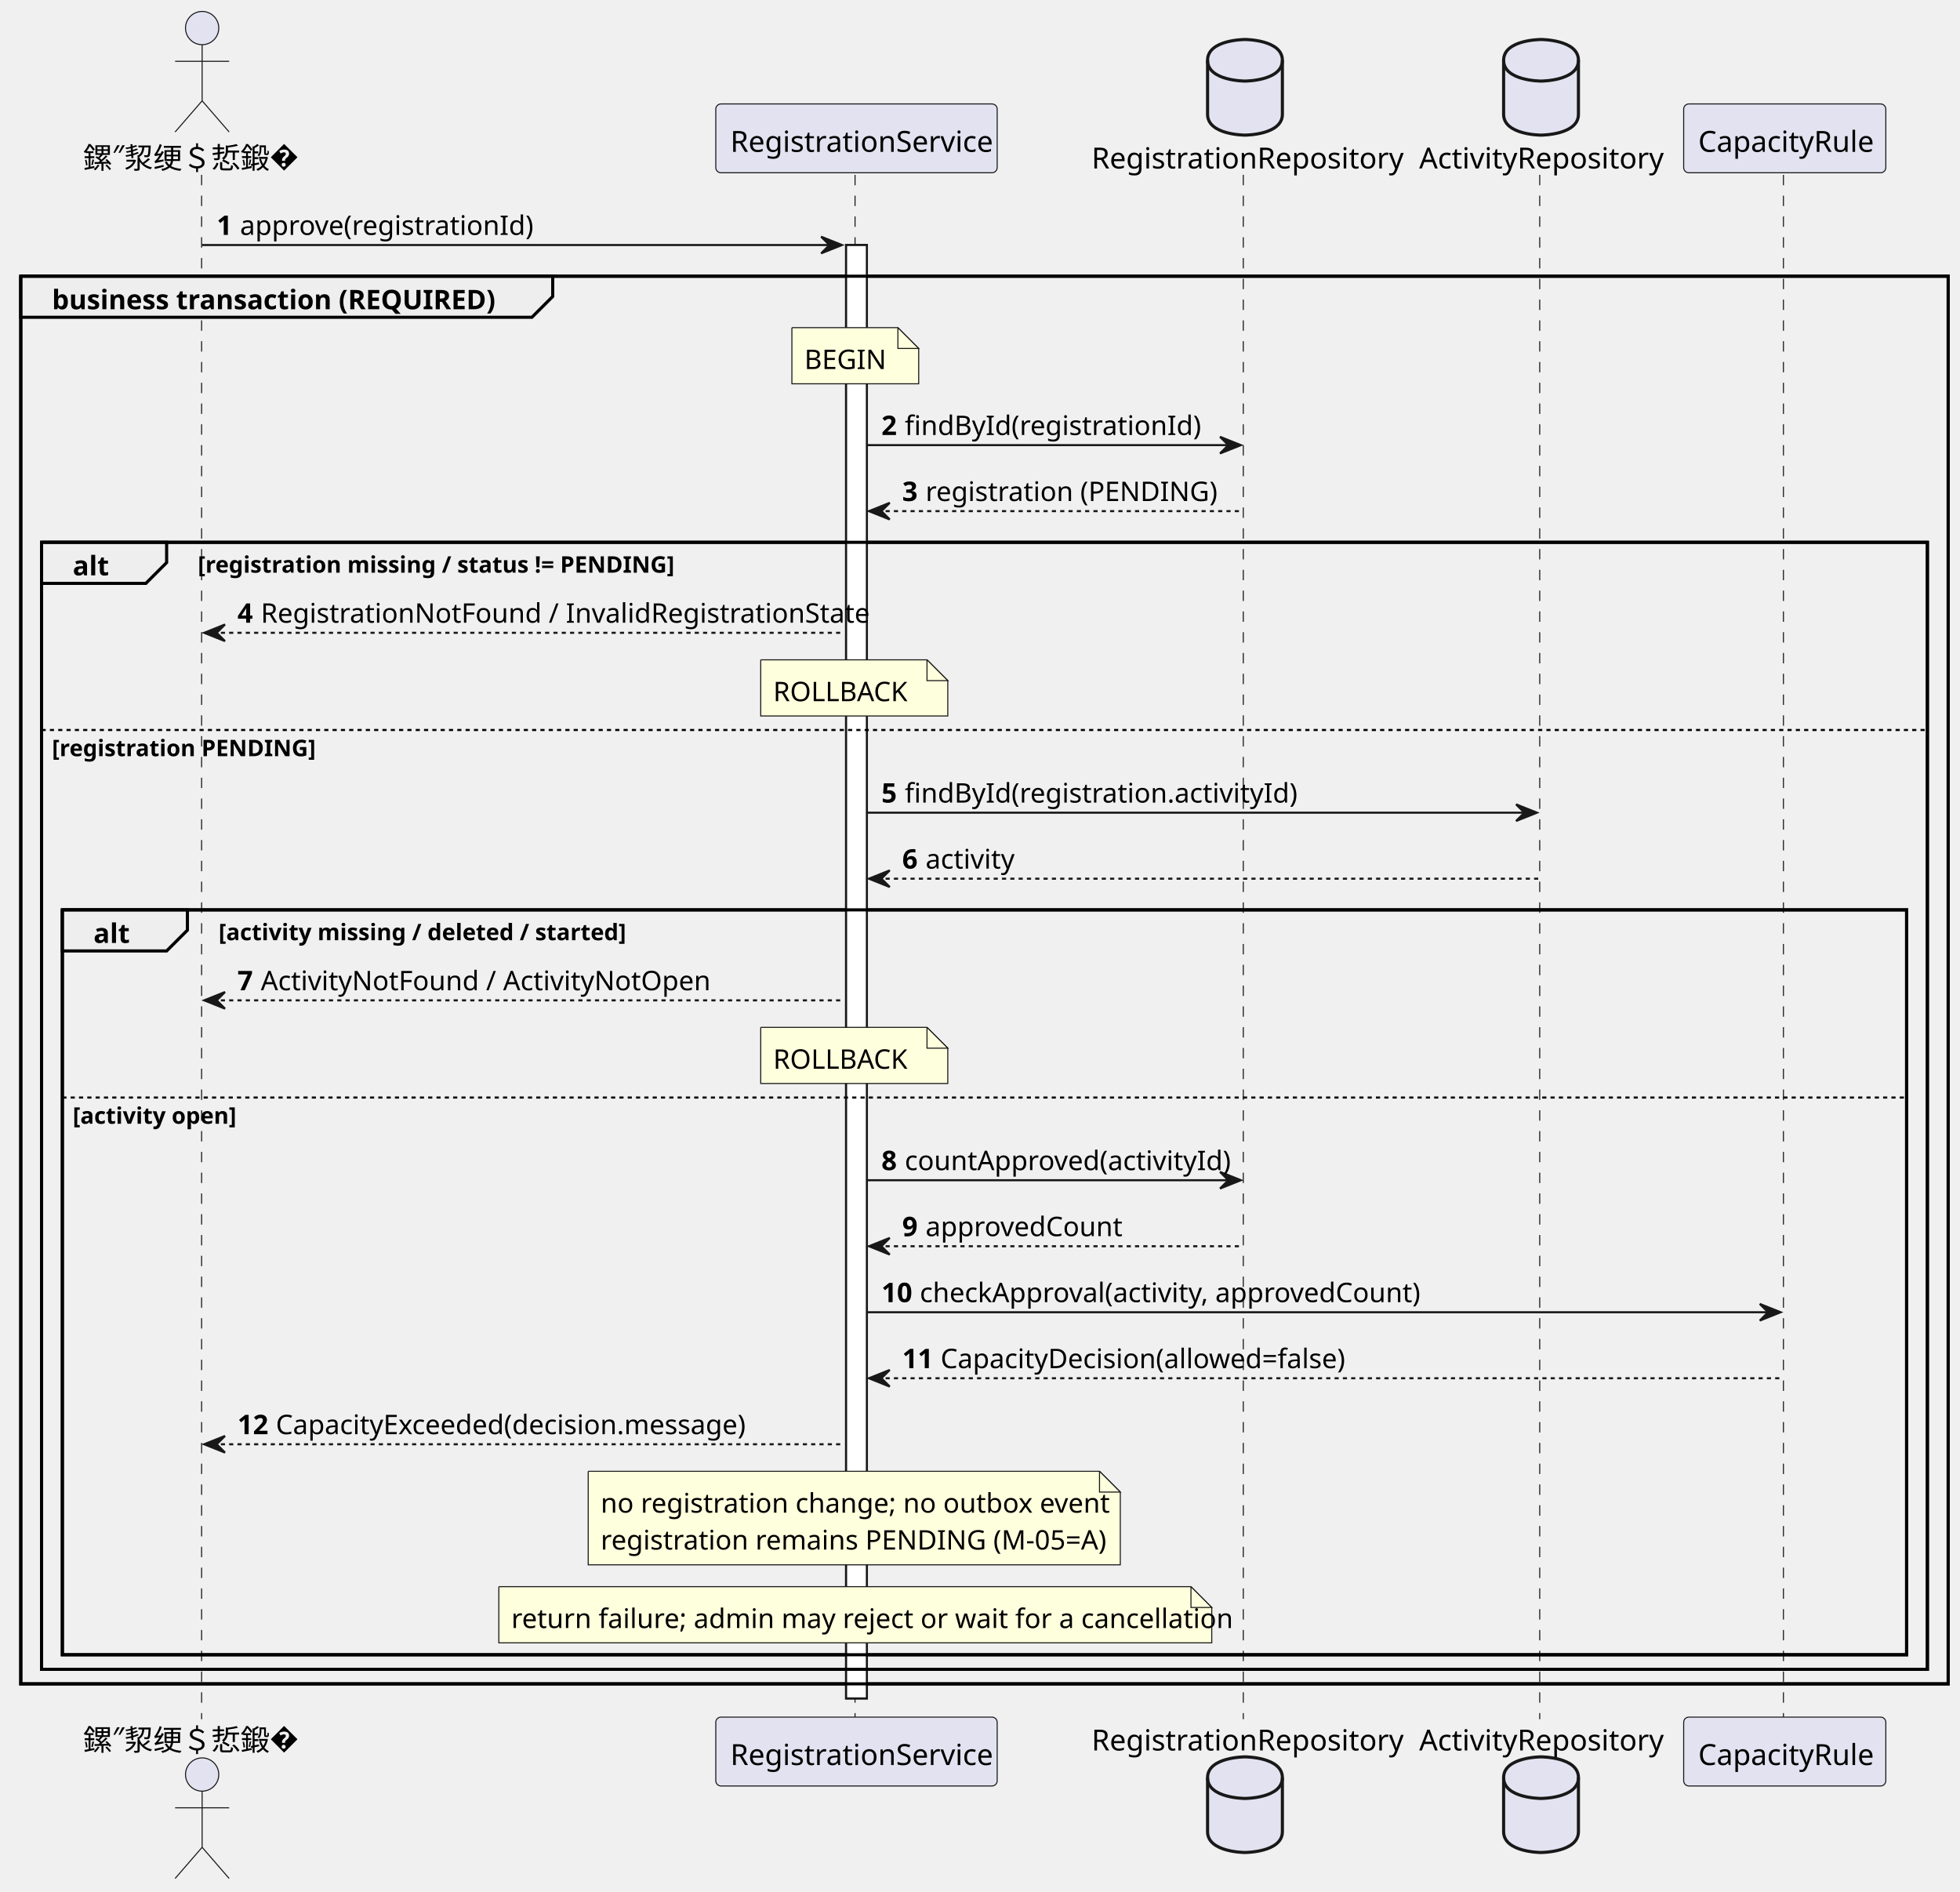
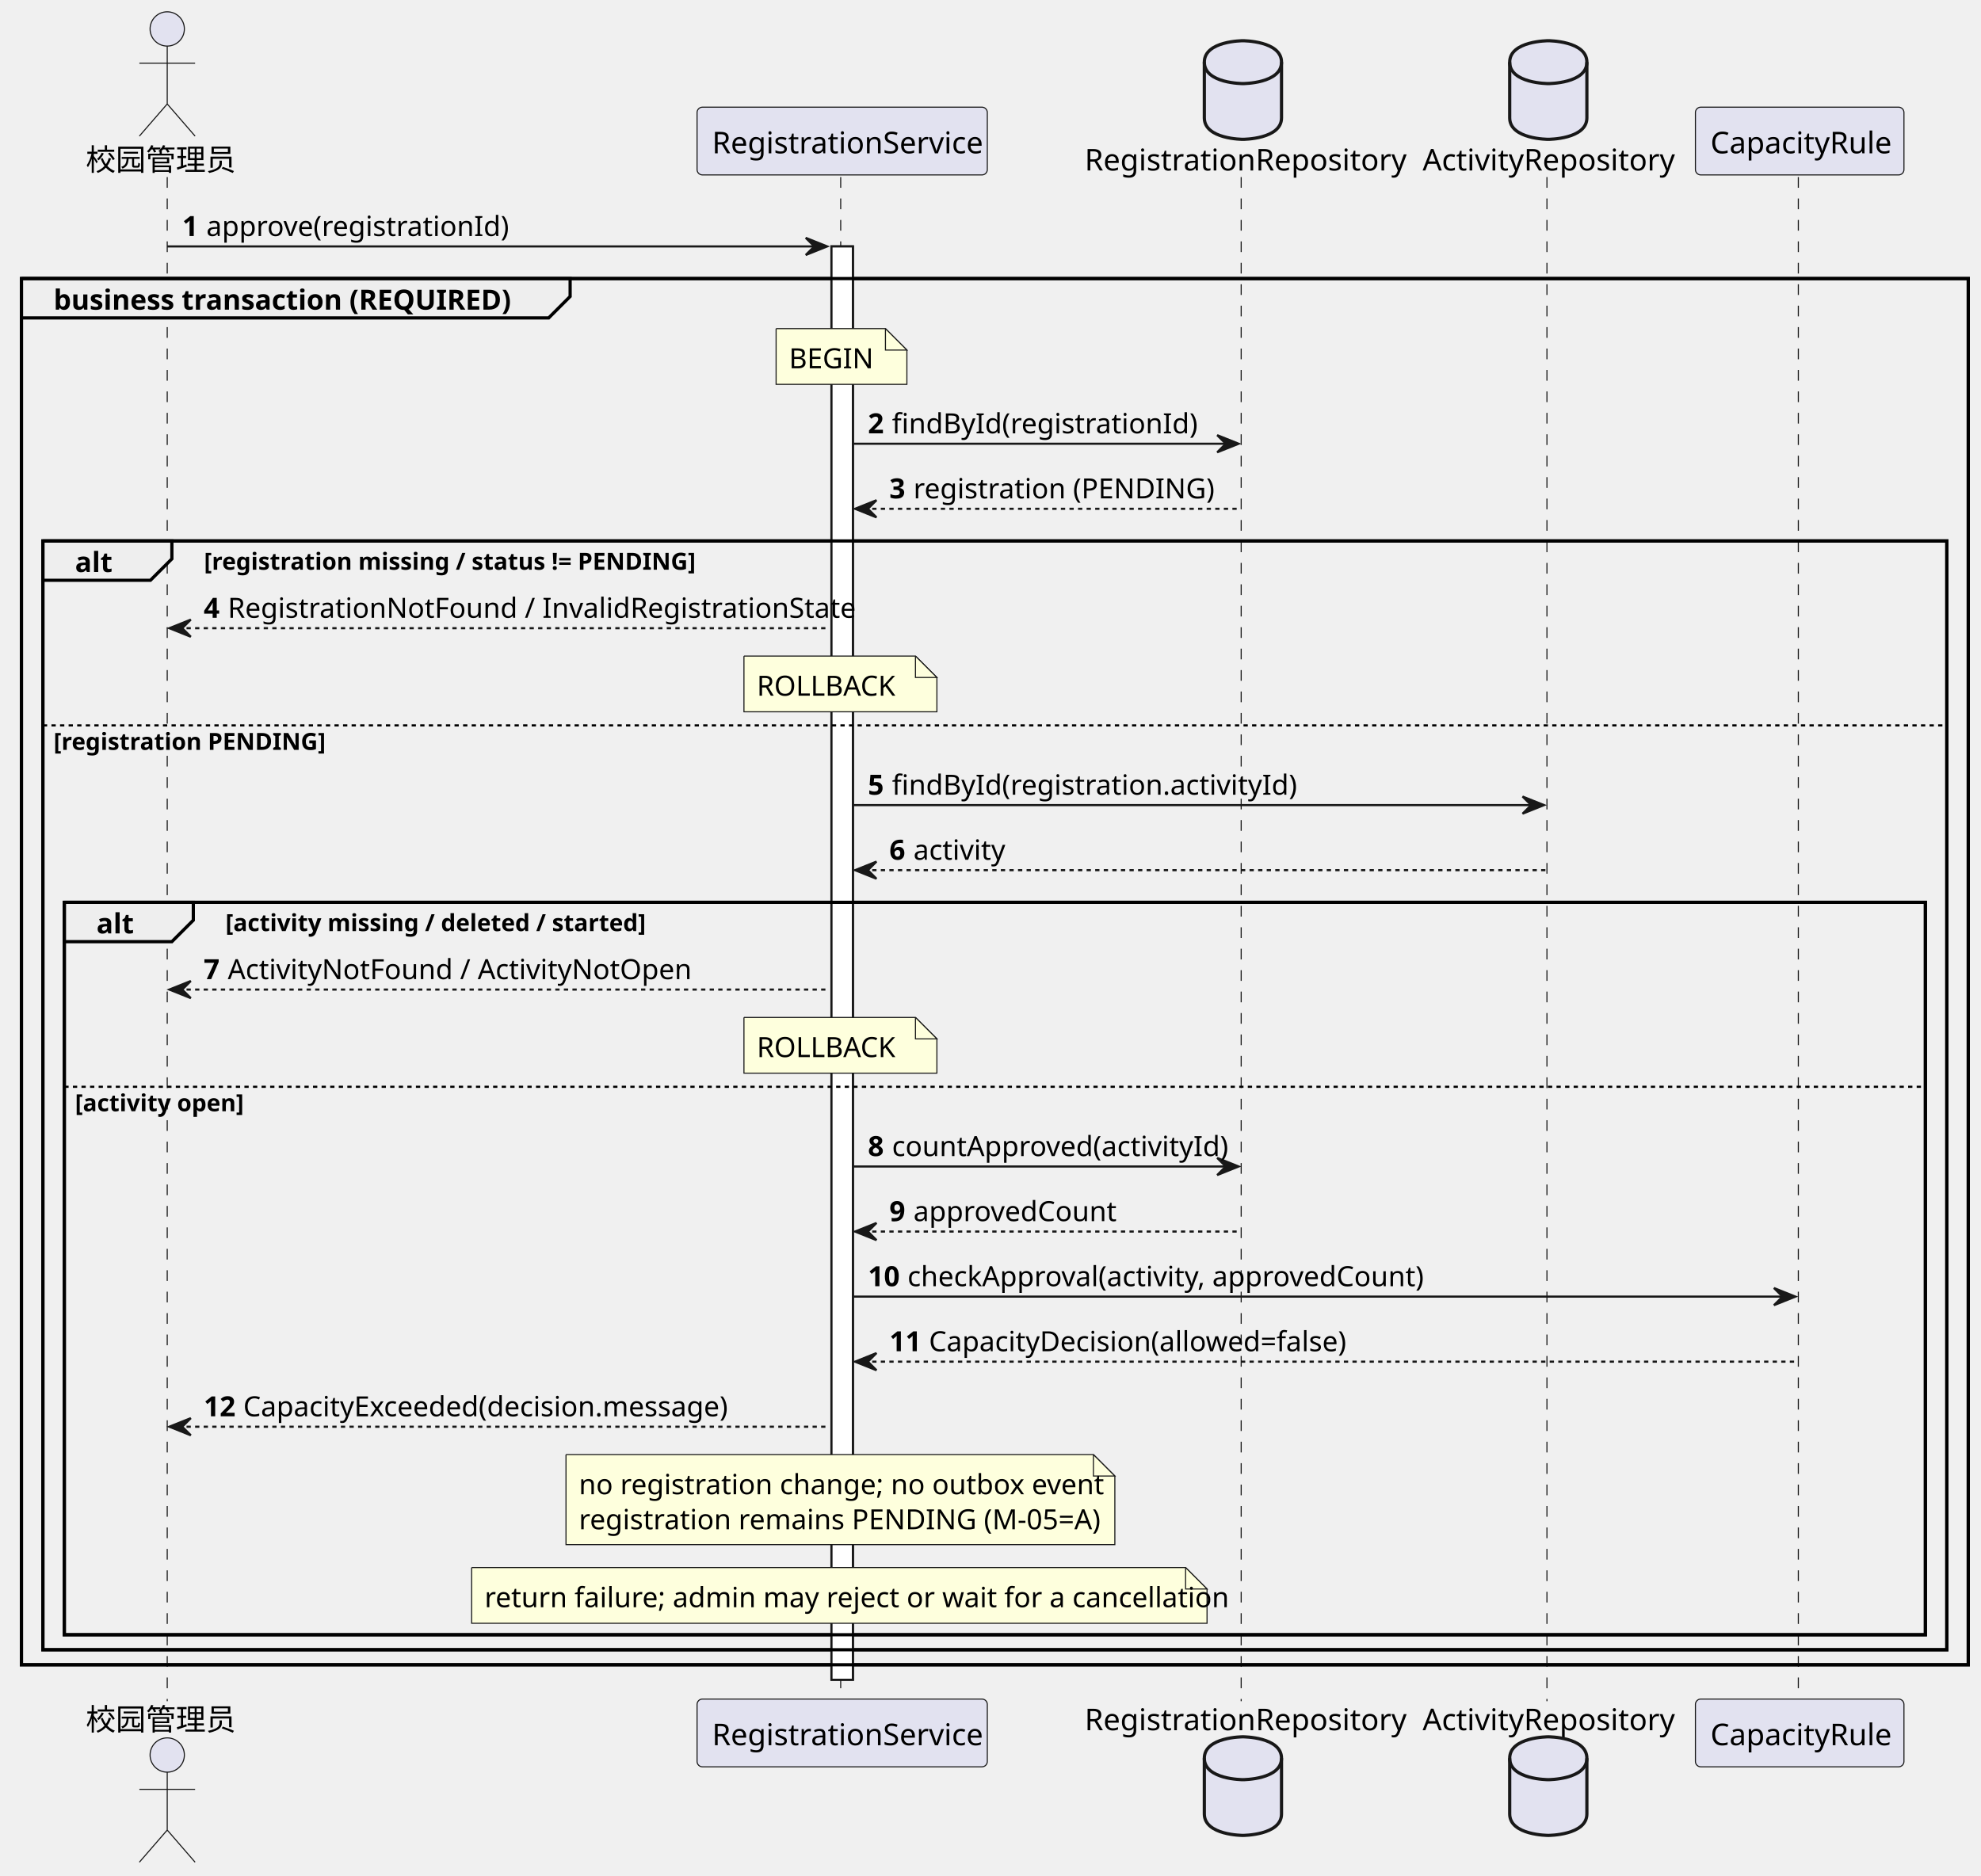
- <svg xmlns="http://www.w3.org/2000/svg" contentStyleType="text/css" height="910px" preserveAspectRatio="none" style="width:943px;height:910px;background:#FFFFFF;" version="1.1" viewBox="0 0 943 910" width="943px" zoomAndPan="magnify">
+ <svg xmlns="http://www.w3.org/2000/svg" contentStyleType="text/css" height="875px" preserveAspectRatio="none" style="width:924px;height:875px;background:#FFFFFF;" version="1.1" viewBox="0 0 924 875" width="924px" zoomAndPan="magnify">
  <defs />
  <g>
-     <rect fill="#FFFFFF" height="699.18" style="stroke:#181818;stroke-width:1.0;" width="10" x="407.073" y="117.874" />
-     <rect fill="none" height="677.18" style="stroke:#000000;stroke-width:1.5;" width="927.312" x="10" y="132.875" />
-     <rect fill="none" height="542.162" style="stroke:#000000;stroke-width:1.5;" width="907.312" x="20" y="260.892" />
-     <rect fill="none" height="358.344" style="stroke:#000000;stroke-width:1.5;" width="887.312" x="30" y="437.71" />
-     <line style="stroke:#181818;stroke-width:0.5;stroke-dasharray:5.0,5.0;" x1="97" x2="97" y1="84.12" y2="827.054" />
-     <line style="stroke:#181818;stroke-width:0.5;stroke-dasharray:5.0,5.0;" x1="411.38" x2="411.38" y1="84.12" y2="827.054" />
-     <line style="stroke:#181818;stroke-width:0.5;stroke-dasharray:5.0,5.0;" x1="598.175" x2="598.175" y1="84.12" y2="827.054" />
-     <line style="stroke:#181818;stroke-width:0.5;stroke-dasharray:5.0,5.0;" x1="740.795" x2="740.795" y1="84.12" y2="827.054" />
-     <line style="stroke:#181818;stroke-width:0.5;stroke-dasharray:5.0,5.0;" x1="858.05" x2="858.05" y1="84.12" y2="827.054" />
-     <text fill="#000000" font-family="sans-serif" font-size="14" lengthAdjust="spacing" textLength="108.5" x="40" y="81.044">鏍″洯绠＄悊鍛�</text>
-     <ellipse cx="97.25" cy="13.5" fill="#E2E2F0" rx="8" ry="8" style="stroke:#181818;stroke-width:0.5;" />
-     <path d="M97.25,21.5 L97.25,48.5 M84.25,29.5 L110.25,29.5 M97.25,48.5 L84.25,63.5 M97.25,48.5 L110.25,63.5 " fill="none" style="stroke:#181818;stroke-width:0.5;" />
-     <text fill="#000000" font-family="sans-serif" font-size="14" lengthAdjust="spacing" textLength="108.5" x="40" y="842.098">鏍″洯绠＄悊鍛�</text>
-     <ellipse cx="97.25" cy="853.674" fill="#E2E2F0" rx="8" ry="8" style="stroke:#181818;stroke-width:0.5;" />
-     <path d="M97.25,861.674 L97.25,888.674 M84.25,869.674 L110.25,869.674 M97.25,888.674 L84.25,903.674 M97.25,888.674 L110.25,903.674 " fill="none" style="stroke:#181818;stroke-width:0.5;" />
-     <rect fill="#E2E2F0" height="33.12" rx="2.5" ry="2.5" style="stroke:#181818;stroke-width:0.5;" width="135.386" x="344.38" y="50" />
-     <text fill="#000000" font-family="sans-serif" font-size="14" lengthAdjust="spacing" textLength="121.386" x="351.38" y="73.044">RegistrationService</text>
-     <rect fill="#E2E2F0" height="33.12" rx="2.5" ry="2.5" style="stroke:#181818;stroke-width:0.5;" width="135.386" x="344.38" y="826.054" />
-     <text fill="#000000" font-family="sans-serif" font-size="14" lengthAdjust="spacing" textLength="121.386" x="351.38" y="849.098">RegistrationService</text>
-     <text fill="#000000" font-family="sans-serif" font-size="14" lengthAdjust="spacing" textLength="141.62" x="525.175" y="81.044">RegistrationRepository</text>
-     <path d="M580.985,29 C580.985,19 598.985,19 598.985,19 C598.985,19 616.985,19 616.985,29 L616.985,55 C616.985,65 598.985,65 598.985,65 C598.985,65 580.985,65 580.985,55 L580.985,29 " fill="#E2E2F0" style="stroke:#181818;stroke-width:1.5;" />
-     <path d="M580.985,29 C580.985,39 598.985,39 598.985,39 C598.985,39 616.985,39 616.985,29 " fill="none" style="stroke:#181818;stroke-width:1.5;" />
-     <text fill="#000000" font-family="sans-serif" font-size="14" lengthAdjust="spacing" textLength="141.62" x="525.175" y="842.098">RegistrationRepository</text>
-     <path d="M580.985,855.174 C580.985,845.174 598.985,845.174 598.985,845.174 C598.985,845.174 616.985,845.174 616.985,855.174 L616.985,881.174 C616.985,891.174 598.985,891.174 598.985,891.174 C598.985,891.174 580.985,891.174 580.985,881.174 L580.985,855.174 " fill="#E2E2F0" style="stroke:#181818;stroke-width:1.5;" />
-     <path d="M580.985,855.174 C580.985,865.174 598.985,865.174 598.985,865.174 C598.985,865.174 616.985,865.174 616.985,855.174 " fill="none" style="stroke:#181818;stroke-width:1.5;" />
-     <text fill="#000000" font-family="sans-serif" font-size="14" lengthAdjust="spacing" textLength="111.255" x="682.795" y="81.044">ActivityRepository</text>
-     <path d="M723.422,29 C723.422,19 741.422,19 741.422,19 C741.422,19 759.422,19 759.422,29 L759.422,55 C759.422,65 741.422,65 741.422,65 C741.422,65 723.422,65 723.422,55 L723.422,29 " fill="#E2E2F0" style="stroke:#181818;stroke-width:1.5;" />
-     <path d="M723.422,29 C723.422,39 741.422,39 741.422,39 C741.422,39 759.422,39 759.422,29 " fill="none" style="stroke:#181818;stroke-width:1.5;" />
-     <text fill="#000000" font-family="sans-serif" font-size="14" lengthAdjust="spacing" textLength="111.255" x="682.795" y="842.098">ActivityRepository</text>
-     <path d="M723.422,855.174 C723.422,845.174 741.422,845.174 741.422,845.174 C741.422,845.174 759.422,845.174 759.422,855.174 L759.422,881.174 C759.422,891.174 741.422,891.174 741.422,891.174 C741.422,891.174 723.422,891.174 723.422,881.174 L723.422,855.174 " fill="#E2E2F0" style="stroke:#181818;stroke-width:1.5;" />
-     <path d="M723.422,855.174 C723.422,865.174 741.422,865.174 741.422,865.174 C741.422,865.174 759.422,865.174 759.422,855.174 " fill="none" style="stroke:#181818;stroke-width:1.5;" />
-     <rect fill="#E2E2F0" height="33.12" rx="2.5" ry="2.5" style="stroke:#181818;stroke-width:0.5;" width="97.262" x="810.05" y="50" />
-     <text fill="#000000" font-family="sans-serif" font-size="14" lengthAdjust="spacing" textLength="83.262" x="817.05" y="73.044">CapacityRule</text>
-     <rect fill="#E2E2F0" height="33.12" rx="2.5" ry="2.5" style="stroke:#181818;stroke-width:0.5;" width="97.262" x="810.05" y="826.054" />
-     <text fill="#000000" font-family="sans-serif" font-size="14" lengthAdjust="spacing" textLength="83.262" x="817.05" y="849.098">CapacityRule</text>
-     <rect fill="#FFFFFF" height="699.18" style="stroke:#181818;stroke-width:1.0;" width="10" x="407.073" y="117.874" />
-     <polygon fill="#181818" points="395.073,113.874,405.073,117.874,395.073,121.874,399.073,117.874" style="stroke:#181818;stroke-width:1.0;" />
-     <line style="stroke:#181818;stroke-width:1.0;" x1="97.25" x2="401.073" y1="117.874" y2="117.874" />
-     <text fill="#000000" font-family="sans-serif" font-size="13" font-weight="bold" lengthAdjust="spacing" textLength="7.23" x="104.25" y="113.018">1</text>
-     <text fill="#000000" font-family="sans-serif" font-size="13" lengthAdjust="spacing" textLength="130.787" x="115.48" y="113.018">approve(registrationId)</text>
-     <path d="M10,132.875 L265.926,132.875 L265.926,142.629 L255.926,152.629 L10,152.629 L10,132.875 " fill="#EEEEEE" style="stroke:#000000;stroke-width:1.5;" />
-     <rect fill="none" height="677.18" style="stroke:#000000;stroke-width:1.5;" width="927.312" x="10" y="132.875" />
-     <text fill="#000000" font-family="sans-serif" font-size="13" font-weight="bold" lengthAdjust="spacing" textLength="210.926" x="25" y="148.773">business transaction (REQUIRED)</text>
-     <path d="M381,157.629 L381,184.629 L442,184.629 L442,167.629 L432,157.629 L381,157.629 " fill="#FEFFDD" style="stroke:#181818;stroke-width:0.5;" />
-     <path d="M432,157.629 L432,167.629 L442,167.629 L432,157.629 " fill="#FEFFDD" style="stroke:#181818;stroke-width:0.5;" />
-     <text fill="#000000" font-family="sans-serif" font-size="13" lengthAdjust="spacing" textLength="40.454" x="387" y="177.527">BEGIN</text>
-     <polygon fill="#181818" points="586.985,210.138,596.985,214.138,586.985,218.138,590.985,214.138" style="stroke:#181818;stroke-width:1.0;" />
-     <line style="stroke:#181818;stroke-width:1.0;" x1="417.073" x2="592.985" y1="214.138" y2="214.138" />
-     <text fill="#000000" font-family="sans-serif" font-size="13" font-weight="bold" lengthAdjust="spacing" textLength="7.23" x="424.073" y="209.281">2</text>
-     <text fill="#000000" font-family="sans-serif" font-size="13" lengthAdjust="spacing" textLength="130.781" x="435.303" y="209.281">findById(registrationId)</text>
-     <polygon fill="#181818" points="428.073,241.892,418.073,245.892,428.073,249.892,424.073,245.892" style="stroke:#181818;stroke-width:1.0;" />
-     <line style="stroke:#181818;stroke-width:1.0;stroke-dasharray:2.0,2.0;" x1="422.073" x2="597.985" y1="245.892" y2="245.892" />
-     <text fill="#000000" font-family="sans-serif" font-size="13" font-weight="bold" lengthAdjust="spacing" textLength="7.23" x="434.073" y="241.036">3</text>
-     <text fill="#000000" font-family="sans-serif" font-size="13" lengthAdjust="spacing" textLength="135.808" x="445.303" y="241.036">registration (PENDING)</text>
-     <path d="M20,260.892 L80.171,260.892 L80.171,270.647 L70.171,280.647 L20,280.647 L20,260.892 " fill="#EEEEEE" style="stroke:#000000;stroke-width:1.5;" />
-     <rect fill="none" height="542.162" style="stroke:#000000;stroke-width:1.5;" width="907.312" x="20" y="260.892" />
-     <text fill="#000000" font-family="sans-serif" font-size="13" font-weight="bold" lengthAdjust="spacing" textLength="15.171" x="35" y="276.79">alt</text>
-     <text fill="#000000" font-family="sans-serif" font-size="11" font-weight="bold" lengthAdjust="spacing" textLength="220.344" x="95.171" y="275.498">[registration missing / status != PENDING]</text>
-     <polygon fill="#181818" points="108.25,300.424,98.25,304.424,108.25,308.424,104.25,304.424" style="stroke:#181818;stroke-width:1.0;" />
-     <line style="stroke:#181818;stroke-width:1.0;stroke-dasharray:2.0,2.0;" x1="102.25" x2="406.073" y1="304.424" y2="304.424" />
-     <text fill="#000000" font-family="sans-serif" font-size="13" font-weight="bold" lengthAdjust="spacing" textLength="7.23" x="114.25" y="299.567">4</text>
-     <text fill="#000000" font-family="sans-serif" font-size="13" lengthAdjust="spacing" textLength="274.593" x="125.48" y="299.567">RegistrationNotFound / InvalidRegistrationState</text>
-     <path d="M366,317.424 L366,344.424 L456,344.424 L456,327.424 L446,317.424 L366,317.424 " fill="#FEFFDD" style="stroke:#181818;stroke-width:0.5;" />
-     <path d="M446,317.424 L446,327.424 L456,327.424 L446,317.424 " fill="#FEFFDD" style="stroke:#181818;stroke-width:0.5;" />
-     <text fill="#000000" font-family="sans-serif" font-size="13" lengthAdjust="spacing" textLength="69.361" x="372" y="337.322">ROLLBACK</text>
-     <line style="stroke:#000000;stroke-width:1.0;stroke-dasharray:2.0,2.0;" x1="20" x2="927.312" y1="351.178" y2="351.178" />
-     <text fill="#000000" font-family="sans-serif" font-size="11" font-weight="bold" lengthAdjust="spacing" textLength="121.011" x="25" y="363.784">[registration PENDING]</text>
-     <polygon fill="#181818" points="729.422,386.956,739.422,390.956,729.422,394.956,733.422,390.956" style="stroke:#181818;stroke-width:1.0;" />
-     <line style="stroke:#181818;stroke-width:1.0;" x1="417.073" x2="735.422" y1="390.956" y2="390.956" />
-     <text fill="#000000" font-family="sans-serif" font-size="13" font-weight="bold" lengthAdjust="spacing" textLength="7.23" x="424.073" y="386.099">5</text>
-     <text fill="#000000" font-family="sans-serif" font-size="13" lengthAdjust="spacing" textLength="174.123" x="435.303" y="386.099">findById(registration.activityId)</text>
-     <polygon fill="#181818" points="428.073,418.71,418.073,422.71,428.073,426.71,424.073,422.71" style="stroke:#181818;stroke-width:1.0;" />
-     <line style="stroke:#181818;stroke-width:1.0;stroke-dasharray:2.0,2.0;" x1="422.073" x2="740.422" y1="422.71" y2="422.71" />
-     <text fill="#000000" font-family="sans-serif" font-size="13" font-weight="bold" lengthAdjust="spacing" textLength="7.23" x="434.073" y="417.853">6</text>
-     <text fill="#000000" font-family="sans-serif" font-size="13" lengthAdjust="spacing" textLength="39.73" x="445.303" y="417.853">activity</text>
-     <path d="M30,437.71 L90.171,437.71 L90.171,447.464 L80.171,457.464 L30,457.464 L30,437.71 " fill="#EEEEEE" style="stroke:#000000;stroke-width:1.5;" />
-     <rect fill="none" height="358.344" style="stroke:#000000;stroke-width:1.5;" width="887.312" x="30" y="437.71" />
-     <text fill="#000000" font-family="sans-serif" font-size="13" font-weight="bold" lengthAdjust="spacing" textLength="15.171" x="45" y="453.608">alt</text>
-     <text fill="#000000" font-family="sans-serif" font-size="11" font-weight="bold" lengthAdjust="spacing" textLength="183.385" x="105.171" y="452.316">[activity missing / deleted / started]</text>
-     <polygon fill="#181818" points="108.25,477.242,98.25,481.242,108.25,485.242,104.25,481.242" style="stroke:#181818;stroke-width:1.0;" />
-     <line style="stroke:#181818;stroke-width:1.0;stroke-dasharray:2.0,2.0;" x1="102.25" x2="406.073" y1="481.242" y2="481.242" />
-     <text fill="#000000" font-family="sans-serif" font-size="13" font-weight="bold" lengthAdjust="spacing" textLength="7.23" x="114.25" y="476.385">7</text>
-     <text fill="#000000" font-family="sans-serif" font-size="13" lengthAdjust="spacing" textLength="202.3" x="125.48" y="476.385">ActivityNotFound / ActivityNotOpen</text>
-     <path d="M366,494.242 L366,521.242 L456,521.242 L456,504.242 L446,494.242 L366,494.242 " fill="#FEFFDD" style="stroke:#181818;stroke-width:0.5;" />
-     <path d="M446,494.242 L446,504.242 L456,504.242 L446,494.242 " fill="#FEFFDD" style="stroke:#181818;stroke-width:0.5;" />
-     <text fill="#000000" font-family="sans-serif" font-size="13" lengthAdjust="spacing" textLength="69.361" x="372" y="514.14">ROLLBACK</text>
-     <line style="stroke:#000000;stroke-width:1.0;stroke-dasharray:2.0,2.0;" x1="30" x2="917.312" y1="527.996" y2="527.996" />
-     <text fill="#000000" font-family="sans-serif" font-size="11" font-weight="bold" lengthAdjust="spacing" textLength="74.567" x="35" y="540.602">[activity open]</text>
-     <polygon fill="#181818" points="586.985,563.773,596.985,567.773,586.985,571.773,590.985,567.773" style="stroke:#181818;stroke-width:1.0;" />
-     <line style="stroke:#181818;stroke-width:1.0;" x1="417.073" x2="592.985" y1="567.773" y2="567.773" />
-     <text fill="#000000" font-family="sans-serif" font-size="13" font-weight="bold" lengthAdjust="spacing" textLength="7.23" x="424.073" y="562.917">8</text>
-     <text fill="#000000" font-family="sans-serif" font-size="13" lengthAdjust="spacing" textLength="146.682" x="435.303" y="562.917">countApproved(activityId)</text>
-     <polygon fill="#181818" points="428.073,595.528,418.073,599.528,428.073,603.528,424.073,599.528" style="stroke:#181818;stroke-width:1.0;" />
-     <line style="stroke:#181818;stroke-width:1.0;stroke-dasharray:2.0,2.0;" x1="422.073" x2="597.985" y1="599.528" y2="599.528" />
-     <text fill="#000000" font-family="sans-serif" font-size="13" font-weight="bold" lengthAdjust="spacing" textLength="7.23" x="434.073" y="594.671">9</text>
-     <text fill="#000000" font-family="sans-serif" font-size="13" lengthAdjust="spacing" textLength="88.899" x="445.303" y="594.671">approvedCount</text>
-     <polygon fill="#181818" points="846.681,627.282,856.681,631.282,846.681,635.282,850.681,631.282" style="stroke:#181818;stroke-width:1.0;" />
-     <line style="stroke:#181818;stroke-width:1.0;" x1="417.073" x2="852.681" y1="631.282" y2="631.282" />
-     <text fill="#000000" font-family="sans-serif" font-size="13" font-weight="bold" lengthAdjust="spacing" textLength="14.46" x="424.073" y="626.426">10</text>
-     <text fill="#000000" font-family="sans-serif" font-size="13" lengthAdjust="spacing" textLength="229.779" x="442.533" y="626.426">checkApproval(activity, approvedCount)</text>
-     <polygon fill="#181818" points="428.073,659.037,418.073,663.037,428.073,667.037,424.073,663.037" style="stroke:#181818;stroke-width:1.0;" />
-     <line style="stroke:#181818;stroke-width:1.0;stroke-dasharray:2.0,2.0;" x1="422.073" x2="857.681" y1="663.037" y2="663.037" />
-     <text fill="#000000" font-family="sans-serif" font-size="13" font-weight="bold" lengthAdjust="spacing" textLength="14.46" x="434.073" y="658.18">11</text>
-     <text fill="#000000" font-family="sans-serif" font-size="13" lengthAdjust="spacing" textLength="188.227" x="452.533" y="658.18">CapacityDecision(allowed=false)</text>
-     <polygon fill="#181818" points="108.25,690.791,98.25,694.791,108.25,698.791,104.25,694.791" style="stroke:#181818;stroke-width:1.0;" />
-     <line style="stroke:#181818;stroke-width:1.0;stroke-dasharray:2.0,2.0;" x1="102.25" x2="406.073" y1="694.791" y2="694.791" />
-     <text fill="#000000" font-family="sans-serif" font-size="13" font-weight="bold" lengthAdjust="spacing" textLength="14.46" x="114.25" y="689.935">12</text>
-     <text fill="#000000" font-family="sans-serif" font-size="13" lengthAdjust="spacing" textLength="221.114" x="132.71" y="689.935">CapacityExceeded(decision.message)</text>
-     <path d="M283,707.791 L283,752.791 L539,752.791 L539,717.791 L529,707.791 L283,707.791 " fill="#FEFFDD" style="stroke:#181818;stroke-width:0.5;" />
-     <path d="M529,707.791 L529,717.791 L539,717.791 L529,707.791 " fill="#FEFFDD" style="stroke:#181818;stroke-width:0.5;" />
-     <text fill="#000000" font-family="sans-serif" font-size="13" lengthAdjust="spacing" textLength="228.382" x="289" y="727.689">no registration change; no outbox event</text>
-     <text fill="#000000" font-family="sans-serif" font-size="13" lengthAdjust="spacing" textLength="235.149" x="289" y="745.443">registration remains PENDING (M-05=A)</text>
-     <path d="M240,763.3 L240,790.3 L583,790.3 L583,773.3 L573,763.3 L240,763.3 " fill="#FEFFDD" style="stroke:#181818;stroke-width:0.5;" />
-     <path d="M573,763.3 L573,773.3 L583,773.3 L573,763.3 " fill="#FEFFDD" style="stroke:#181818;stroke-width:0.5;" />
-     <text fill="#000000" font-family="sans-serif" font-size="13" lengthAdjust="spacing" textLength="322.975" x="246" y="783.198">return failure; admin may reject or wait for a cancellation</text>
+     <rect fill="#FFFFFF" height="668.703" style="stroke:#181818;stroke-width:1.0;" width="10" x="387.823" y="114.961" />
+     <rect fill="none" height="646.703" style="stroke:#000000;stroke-width:1.5;" width="908.062" x="10" y="129.961" />
+     <rect fill="none" height="517.297" style="stroke:#000000;stroke-width:1.5;" width="888.062" x="20" y="252.367" />
+     <rect fill="none" height="341.703" style="stroke:#000000;stroke-width:1.5;" width="868.062" x="30" y="420.961" />
+     <line style="stroke:#181818;stroke-width:0.5;stroke-dasharray:5.0,5.0;" x1="78" x2="78" y1="82.609" y2="793.664" />
+     <line style="stroke:#181818;stroke-width:0.5;stroke-dasharray:5.0,5.0;" x1="392.13" x2="392.13" y1="82.609" y2="793.664" />
+     <line style="stroke:#181818;stroke-width:0.5;stroke-dasharray:5.0,5.0;" x1="578.925" x2="578.925" y1="82.609" y2="793.664" />
+     <line style="stroke:#181818;stroke-width:0.5;stroke-dasharray:5.0,5.0;" x1="721.545" x2="721.545" y1="82.609" y2="793.664" />
+     <line style="stroke:#181818;stroke-width:0.5;stroke-dasharray:5.0,5.0;" x1="838.8" x2="838.8" y1="82.609" y2="793.664" />
+     <text fill="#000000" font-family="sans-serif" font-size="14" lengthAdjust="spacing" textLength="70" x="40" y="79.533">校园管理员</text>
+     <ellipse cx="78" cy="13.5" fill="#E2E2F0" rx="8" ry="8" style="stroke:#181818;stroke-width:0.5;" />
+     <path d="M78,21.5 L78,48.5 M65,29.5 L91,29.5 M78,48.5 L65,63.5 M78,48.5 L91,63.5 " fill="none" style="stroke:#181818;stroke-width:0.5;" />
+     <text fill="#000000" font-family="sans-serif" font-size="14" lengthAdjust="spacing" textLength="70" x="40" y="807.197">校园管理员</text>
+     <ellipse cx="78" cy="818.773" fill="#E2E2F0" rx="8" ry="8" style="stroke:#181818;stroke-width:0.5;" />
+     <path d="M78,826.773 L78,853.773 M65,834.773 L91,834.773 M78,853.773 L65,868.773 M78,853.773 L91,868.773 " fill="none" style="stroke:#181818;stroke-width:0.5;" />
+     <rect fill="#E2E2F0" height="31.609" rx="2.5" ry="2.5" style="stroke:#181818;stroke-width:0.5;" width="135.386" x="325.13" y="50" />
+     <text fill="#000000" font-family="sans-serif" font-size="14" lengthAdjust="spacing" textLength="121.386" x="332.13" y="71.533">RegistrationService</text>
+     <rect fill="#E2E2F0" height="31.609" rx="2.5" ry="2.5" style="stroke:#181818;stroke-width:0.5;" width="135.386" x="325.13" y="792.664" />
+     <text fill="#000000" font-family="sans-serif" font-size="14" lengthAdjust="spacing" textLength="121.386" x="332.13" y="814.197">RegistrationService</text>
+     <text fill="#000000" font-family="sans-serif" font-size="14" lengthAdjust="spacing" textLength="141.62" x="505.925" y="79.533">RegistrationRepository</text>
+     <path d="M561.735,29 C561.735,19 579.735,19 579.735,19 C579.735,19 597.735,19 597.735,29 L597.735,55 C597.735,65 579.735,65 579.735,65 C579.735,65 561.735,65 561.735,55 L561.735,29 " fill="#E2E2F0" style="stroke:#181818;stroke-width:1.5;" />
+     <path d="M561.735,29 C561.735,39 579.735,39 579.735,39 C579.735,39 597.735,39 597.735,29 " fill="none" style="stroke:#181818;stroke-width:1.5;" />
+     <text fill="#000000" font-family="sans-serif" font-size="14" lengthAdjust="spacing" textLength="141.62" x="505.925" y="807.197">RegistrationRepository</text>
+     <path d="M561.735,820.273 C561.735,810.273 579.735,810.273 579.735,810.273 C579.735,810.273 597.735,810.273 597.735,820.273 L597.735,846.273 C597.735,856.273 579.735,856.273 579.735,856.273 C579.735,856.273 561.735,856.273 561.735,846.273 L561.735,820.273 " fill="#E2E2F0" style="stroke:#181818;stroke-width:1.5;" />
+     <path d="M561.735,820.273 C561.735,830.273 579.735,830.273 579.735,830.273 C579.735,830.273 597.735,830.273 597.735,820.273 " fill="none" style="stroke:#181818;stroke-width:1.5;" />
+     <text fill="#000000" font-family="sans-serif" font-size="14" lengthAdjust="spacing" textLength="111.255" x="663.545" y="79.533">ActivityRepository</text>
+     <path d="M704.172,29 C704.172,19 722.172,19 722.172,19 C722.172,19 740.172,19 740.172,29 L740.172,55 C740.172,65 722.172,65 722.172,65 C722.172,65 704.172,65 704.172,55 L704.172,29 " fill="#E2E2F0" style="stroke:#181818;stroke-width:1.5;" />
+     <path d="M704.172,29 C704.172,39 722.172,39 722.172,39 C722.172,39 740.172,39 740.172,29 " fill="none" style="stroke:#181818;stroke-width:1.5;" />
+     <text fill="#000000" font-family="sans-serif" font-size="14" lengthAdjust="spacing" textLength="111.255" x="663.545" y="807.197">ActivityRepository</text>
+     <path d="M704.172,820.273 C704.172,810.273 722.172,810.273 722.172,810.273 C722.172,810.273 740.172,810.273 740.172,820.273 L740.172,846.273 C740.172,856.273 722.172,856.273 722.172,856.273 C722.172,856.273 704.172,856.273 704.172,846.273 L704.172,820.273 " fill="#E2E2F0" style="stroke:#181818;stroke-width:1.5;" />
+     <path d="M704.172,820.273 C704.172,830.273 722.172,830.273 722.172,830.273 C722.172,830.273 740.172,830.273 740.172,820.273 " fill="none" style="stroke:#181818;stroke-width:1.5;" />
+     <rect fill="#E2E2F0" height="31.609" rx="2.5" ry="2.5" style="stroke:#181818;stroke-width:0.5;" width="97.262" x="790.8" y="50" />
+     <text fill="#000000" font-family="sans-serif" font-size="14" lengthAdjust="spacing" textLength="83.262" x="797.8" y="71.533">CapacityRule</text>
+     <rect fill="#E2E2F0" height="31.609" rx="2.5" ry="2.5" style="stroke:#181818;stroke-width:0.5;" width="97.262" x="790.8" y="792.664" />
+     <text fill="#000000" font-family="sans-serif" font-size="14" lengthAdjust="spacing" textLength="83.262" x="797.8" y="814.197">CapacityRule</text>
+     <rect fill="#FFFFFF" height="668.703" style="stroke:#181818;stroke-width:1.0;" width="10" x="387.823" y="114.961" />
+     <polygon fill="#181818" points="375.823,110.961,385.823,114.961,375.823,118.961,379.823,114.961" style="stroke:#181818;stroke-width:1.0;" />
+     <line style="stroke:#181818;stroke-width:1.0;" x1="78" x2="381.823" y1="114.961" y2="114.961" />
+     <text fill="#000000" font-family="sans-serif" font-size="13" font-weight="bold" lengthAdjust="spacing" textLength="7.23" x="85" y="110.105">1</text>
+     <text fill="#000000" font-family="sans-serif" font-size="13" lengthAdjust="spacing" textLength="130.787" x="96.23" y="110.105">approve(registrationId)</text>
+     <path d="M10,129.961 L265.926,129.961 L265.926,138.312 L255.926,148.312 L10,148.312 L10,129.961 " fill="#EEEEEE" style="stroke:#000000;stroke-width:1.5;" />
+     <rect fill="none" height="646.703" style="stroke:#000000;stroke-width:1.5;" width="908.062" x="10" y="129.961" />
+     <text fill="#000000" font-family="sans-serif" font-size="13" font-weight="bold" lengthAdjust="spacing" textLength="210.926" x="25" y="144.456">business transaction (REQUIRED)</text>
+     <path d="M362,153.312 L362,179.312 L423,179.312 L423,163.312 L413,153.312 L362,153.312 " fill="#FEFFDD" style="stroke:#181818;stroke-width:0.5;" />
+     <path d="M413,153.312 L413,163.312 L423,163.312 L413,153.312 " fill="#FEFFDD" style="stroke:#181818;stroke-width:0.5;" />
+     <text fill="#000000" font-family="sans-serif" font-size="13" lengthAdjust="spacing" textLength="40.454" x="368" y="171.808">BEGIN</text>
+     <polygon fill="#181818" points="567.735,203.016,577.735,207.016,567.735,211.016,571.735,207.016" style="stroke:#181818;stroke-width:1.0;" />
+     <line style="stroke:#181818;stroke-width:1.0;" x1="397.823" x2="573.735" y1="207.016" y2="207.016" />
+     <text fill="#000000" font-family="sans-serif" font-size="13" font-weight="bold" lengthAdjust="spacing" textLength="7.23" x="404.823" y="202.159">2</text>
+     <text fill="#000000" font-family="sans-serif" font-size="13" lengthAdjust="spacing" textLength="130.781" x="416.053" y="202.159">findById(registrationId)</text>
+     <polygon fill="#181818" points="408.823,233.367,398.823,237.367,408.823,241.367,404.823,237.367" style="stroke:#181818;stroke-width:1.0;" />
+     <line style="stroke:#181818;stroke-width:1.0;stroke-dasharray:2.0,2.0;" x1="402.823" x2="578.735" y1="237.367" y2="237.367" />
+     <text fill="#000000" font-family="sans-serif" font-size="13" font-weight="bold" lengthAdjust="spacing" textLength="7.23" x="414.823" y="232.511">3</text>
+     <text fill="#000000" font-family="sans-serif" font-size="13" lengthAdjust="spacing" textLength="135.808" x="426.053" y="232.511">registration (PENDING)</text>
+     <path d="M20,252.367 L80.171,252.367 L80.171,260.719 L70.171,270.719 L20,270.719 L20,252.367 " fill="#EEEEEE" style="stroke:#000000;stroke-width:1.5;" />
+     <rect fill="none" height="517.297" style="stroke:#000000;stroke-width:1.5;" width="888.062" x="20" y="252.367" />
+     <text fill="#000000" font-family="sans-serif" font-size="13" font-weight="bold" lengthAdjust="spacing" textLength="15.171" x="35" y="266.862">alt</text>
+     <text fill="#000000" font-family="sans-serif" font-size="11" font-weight="bold" lengthAdjust="spacing" textLength="220.344" x="95.171" y="265.786">[registration missing / status != PENDING]</text>
+     <polygon fill="#181818" points="89,289.07,79,293.07,89,297.07,85,293.07" style="stroke:#181818;stroke-width:1.0;" />
+     <line style="stroke:#181818;stroke-width:1.0;stroke-dasharray:2.0,2.0;" x1="83" x2="386.823" y1="293.07" y2="293.07" />
+     <text fill="#000000" font-family="sans-serif" font-size="13" font-weight="bold" lengthAdjust="spacing" textLength="7.23" x="95" y="288.214">4</text>
+     <text fill="#000000" font-family="sans-serif" font-size="13" lengthAdjust="spacing" textLength="274.593" x="106.23" y="288.214">RegistrationNotFound / InvalidRegistrationState</text>
+     <path d="M347,306.07 L347,332.07 L437,332.07 L437,316.07 L427,306.07 L347,306.07 " fill="#FEFFDD" style="stroke:#181818;stroke-width:0.5;" />
+     <path d="M427,306.07 L427,316.07 L437,316.07 L427,306.07 " fill="#FEFFDD" style="stroke:#181818;stroke-width:0.5;" />
+     <text fill="#000000" font-family="sans-serif" font-size="13" lengthAdjust="spacing" textLength="69.361" x="353" y="324.565">ROLLBACK</text>
+     <line style="stroke:#000000;stroke-width:1.0;stroke-dasharray:2.0,2.0;" x1="20" x2="908.062" y1="338.422" y2="338.422" />
+     <text fill="#000000" font-family="sans-serif" font-size="11" font-weight="bold" lengthAdjust="spacing" textLength="121.011" x="25" y="349.841">[registration PENDING]</text>
+     <polygon fill="#181818" points="710.172,371.609,720.172,375.609,710.172,379.609,714.172,375.609" style="stroke:#181818;stroke-width:1.0;" />
+     <line style="stroke:#181818;stroke-width:1.0;" x1="397.823" x2="716.172" y1="375.609" y2="375.609" />
+     <text fill="#000000" font-family="sans-serif" font-size="13" font-weight="bold" lengthAdjust="spacing" textLength="7.23" x="404.823" y="370.753">5</text>
+     <text fill="#000000" font-family="sans-serif" font-size="13" lengthAdjust="spacing" textLength="174.123" x="416.053" y="370.753">findById(registration.activityId)</text>
+     <polygon fill="#181818" points="408.823,401.961,398.823,405.961,408.823,409.961,404.823,405.961" style="stroke:#181818;stroke-width:1.0;" />
+     <line style="stroke:#181818;stroke-width:1.0;stroke-dasharray:2.0,2.0;" x1="402.823" x2="721.172" y1="405.961" y2="405.961" />
+     <text fill="#000000" font-family="sans-serif" font-size="13" font-weight="bold" lengthAdjust="spacing" textLength="7.23" x="414.823" y="401.104">6</text>
+     <text fill="#000000" font-family="sans-serif" font-size="13" lengthAdjust="spacing" textLength="39.73" x="426.053" y="401.104">activity</text>
+     <path d="M30,420.961 L90.171,420.961 L90.171,429.312 L80.171,439.312 L30,439.312 L30,420.961 " fill="#EEEEEE" style="stroke:#000000;stroke-width:1.5;" />
+     <rect fill="none" height="341.703" style="stroke:#000000;stroke-width:1.5;" width="868.062" x="30" y="420.961" />
+     <text fill="#000000" font-family="sans-serif" font-size="13" font-weight="bold" lengthAdjust="spacing" textLength="15.171" x="45" y="435.456">alt</text>
+     <text fill="#000000" font-family="sans-serif" font-size="11" font-weight="bold" lengthAdjust="spacing" textLength="183.385" x="105.171" y="434.38">[activity missing / deleted / started]</text>
+     <polygon fill="#181818" points="89,457.664,79,461.664,89,465.664,85,461.664" style="stroke:#181818;stroke-width:1.0;" />
+     <line style="stroke:#181818;stroke-width:1.0;stroke-dasharray:2.0,2.0;" x1="83" x2="386.823" y1="461.664" y2="461.664" />
+     <text fill="#000000" font-family="sans-serif" font-size="13" font-weight="bold" lengthAdjust="spacing" textLength="7.23" x="95" y="456.808">7</text>
+     <text fill="#000000" font-family="sans-serif" font-size="13" lengthAdjust="spacing" textLength="202.3" x="106.23" y="456.808">ActivityNotFound / ActivityNotOpen</text>
+     <path d="M347,474.664 L347,500.664 L437,500.664 L437,484.664 L427,474.664 L347,474.664 " fill="#FEFFDD" style="stroke:#181818;stroke-width:0.5;" />
+     <path d="M427,474.664 L427,484.664 L437,484.664 L427,474.664 " fill="#FEFFDD" style="stroke:#181818;stroke-width:0.5;" />
+     <text fill="#000000" font-family="sans-serif" font-size="13" lengthAdjust="spacing" textLength="69.361" x="353" y="493.159">ROLLBACK</text>
+     <line style="stroke:#000000;stroke-width:1.0;stroke-dasharray:2.0,2.0;" x1="30" x2="898.062" y1="507.016" y2="507.016" />
+     <text fill="#000000" font-family="sans-serif" font-size="11" font-weight="bold" lengthAdjust="spacing" textLength="74.567" x="35" y="518.435">[activity open]</text>
+     <polygon fill="#181818" points="567.735,540.203,577.735,544.203,567.735,548.203,571.735,544.203" style="stroke:#181818;stroke-width:1.0;" />
+     <line style="stroke:#181818;stroke-width:1.0;" x1="397.823" x2="573.735" y1="544.203" y2="544.203" />
+     <text fill="#000000" font-family="sans-serif" font-size="13" font-weight="bold" lengthAdjust="spacing" textLength="7.23" x="404.823" y="539.347">8</text>
+     <text fill="#000000" font-family="sans-serif" font-size="13" lengthAdjust="spacing" textLength="146.682" x="416.053" y="539.347">countApproved(activityId)</text>
+     <polygon fill="#181818" points="408.823,570.555,398.823,574.555,408.823,578.555,404.823,574.555" style="stroke:#181818;stroke-width:1.0;" />
+     <line style="stroke:#181818;stroke-width:1.0;stroke-dasharray:2.0,2.0;" x1="402.823" x2="578.735" y1="574.555" y2="574.555" />
+     <text fill="#000000" font-family="sans-serif" font-size="13" font-weight="bold" lengthAdjust="spacing" textLength="7.23" x="414.823" y="569.698">9</text>
+     <text fill="#000000" font-family="sans-serif" font-size="13" lengthAdjust="spacing" textLength="88.899" x="426.053" y="569.698">approvedCount</text>
+     <polygon fill="#181818" points="827.431,600.906,837.431,604.906,827.431,608.906,831.431,604.906" style="stroke:#181818;stroke-width:1.0;" />
+     <line style="stroke:#181818;stroke-width:1.0;" x1="397.823" x2="833.431" y1="604.906" y2="604.906" />
+     <text fill="#000000" font-family="sans-serif" font-size="13" font-weight="bold" lengthAdjust="spacing" textLength="14.46" x="404.823" y="600.05">10</text>
+     <text fill="#000000" font-family="sans-serif" font-size="13" lengthAdjust="spacing" textLength="229.779" x="423.283" y="600.05">checkApproval(activity, approvedCount)</text>
+     <polygon fill="#181818" points="408.823,631.258,398.823,635.258,408.823,639.258,404.823,635.258" style="stroke:#181818;stroke-width:1.0;" />
+     <line style="stroke:#181818;stroke-width:1.0;stroke-dasharray:2.0,2.0;" x1="402.823" x2="838.431" y1="635.258" y2="635.258" />
+     <text fill="#000000" font-family="sans-serif" font-size="13" font-weight="bold" lengthAdjust="spacing" textLength="14.46" x="414.823" y="630.401">11</text>
+     <text fill="#000000" font-family="sans-serif" font-size="13" lengthAdjust="spacing" textLength="188.227" x="433.283" y="630.401">CapacityDecision(allowed=false)</text>
+     <polygon fill="#181818" points="89,661.609,79,665.609,89,669.609,85,665.609" style="stroke:#181818;stroke-width:1.0;" />
+     <line style="stroke:#181818;stroke-width:1.0;stroke-dasharray:2.0,2.0;" x1="83" x2="386.823" y1="665.609" y2="665.609" />
+     <text fill="#000000" font-family="sans-serif" font-size="13" font-weight="bold" lengthAdjust="spacing" textLength="14.46" x="95" y="660.753">12</text>
+     <text fill="#000000" font-family="sans-serif" font-size="13" lengthAdjust="spacing" textLength="221.114" x="113.46" y="660.753">CapacityExceeded(decision.message)</text>
+     <path d="M264,678.609 L264,720.609 L520,720.609 L520,688.609 L510,678.609 L264,678.609 " fill="#FEFFDD" style="stroke:#181818;stroke-width:0.5;" />
+     <path d="M510,678.609 L510,688.609 L520,688.609 L510,678.609 " fill="#FEFFDD" style="stroke:#181818;stroke-width:0.5;" />
+     <text fill="#000000" font-family="sans-serif" font-size="13" lengthAdjust="spacing" textLength="228.382" x="270" y="697.105">no registration change; no outbox event</text>
+     <text fill="#000000" font-family="sans-serif" font-size="13" lengthAdjust="spacing" textLength="235.149" x="270" y="713.456">registration remains PENDING (M-05=A)</text>
+     <path d="M220,731.312 L220,757.312 L563,757.312 L563,741.312 L553,731.312 L220,731.312 " fill="#FEFFDD" style="stroke:#181818;stroke-width:0.5;" />
+     <path d="M553,731.312 L553,741.312 L563,741.312 L553,731.312 " fill="#FEFFDD" style="stroke:#181818;stroke-width:0.5;" />
+     <text fill="#000000" font-family="sans-serif" font-size="13" lengthAdjust="spacing" textLength="322.975" x="226" y="749.808">return failure; admin may reject or wait for a cancellation</text>
  </g>
</svg>
